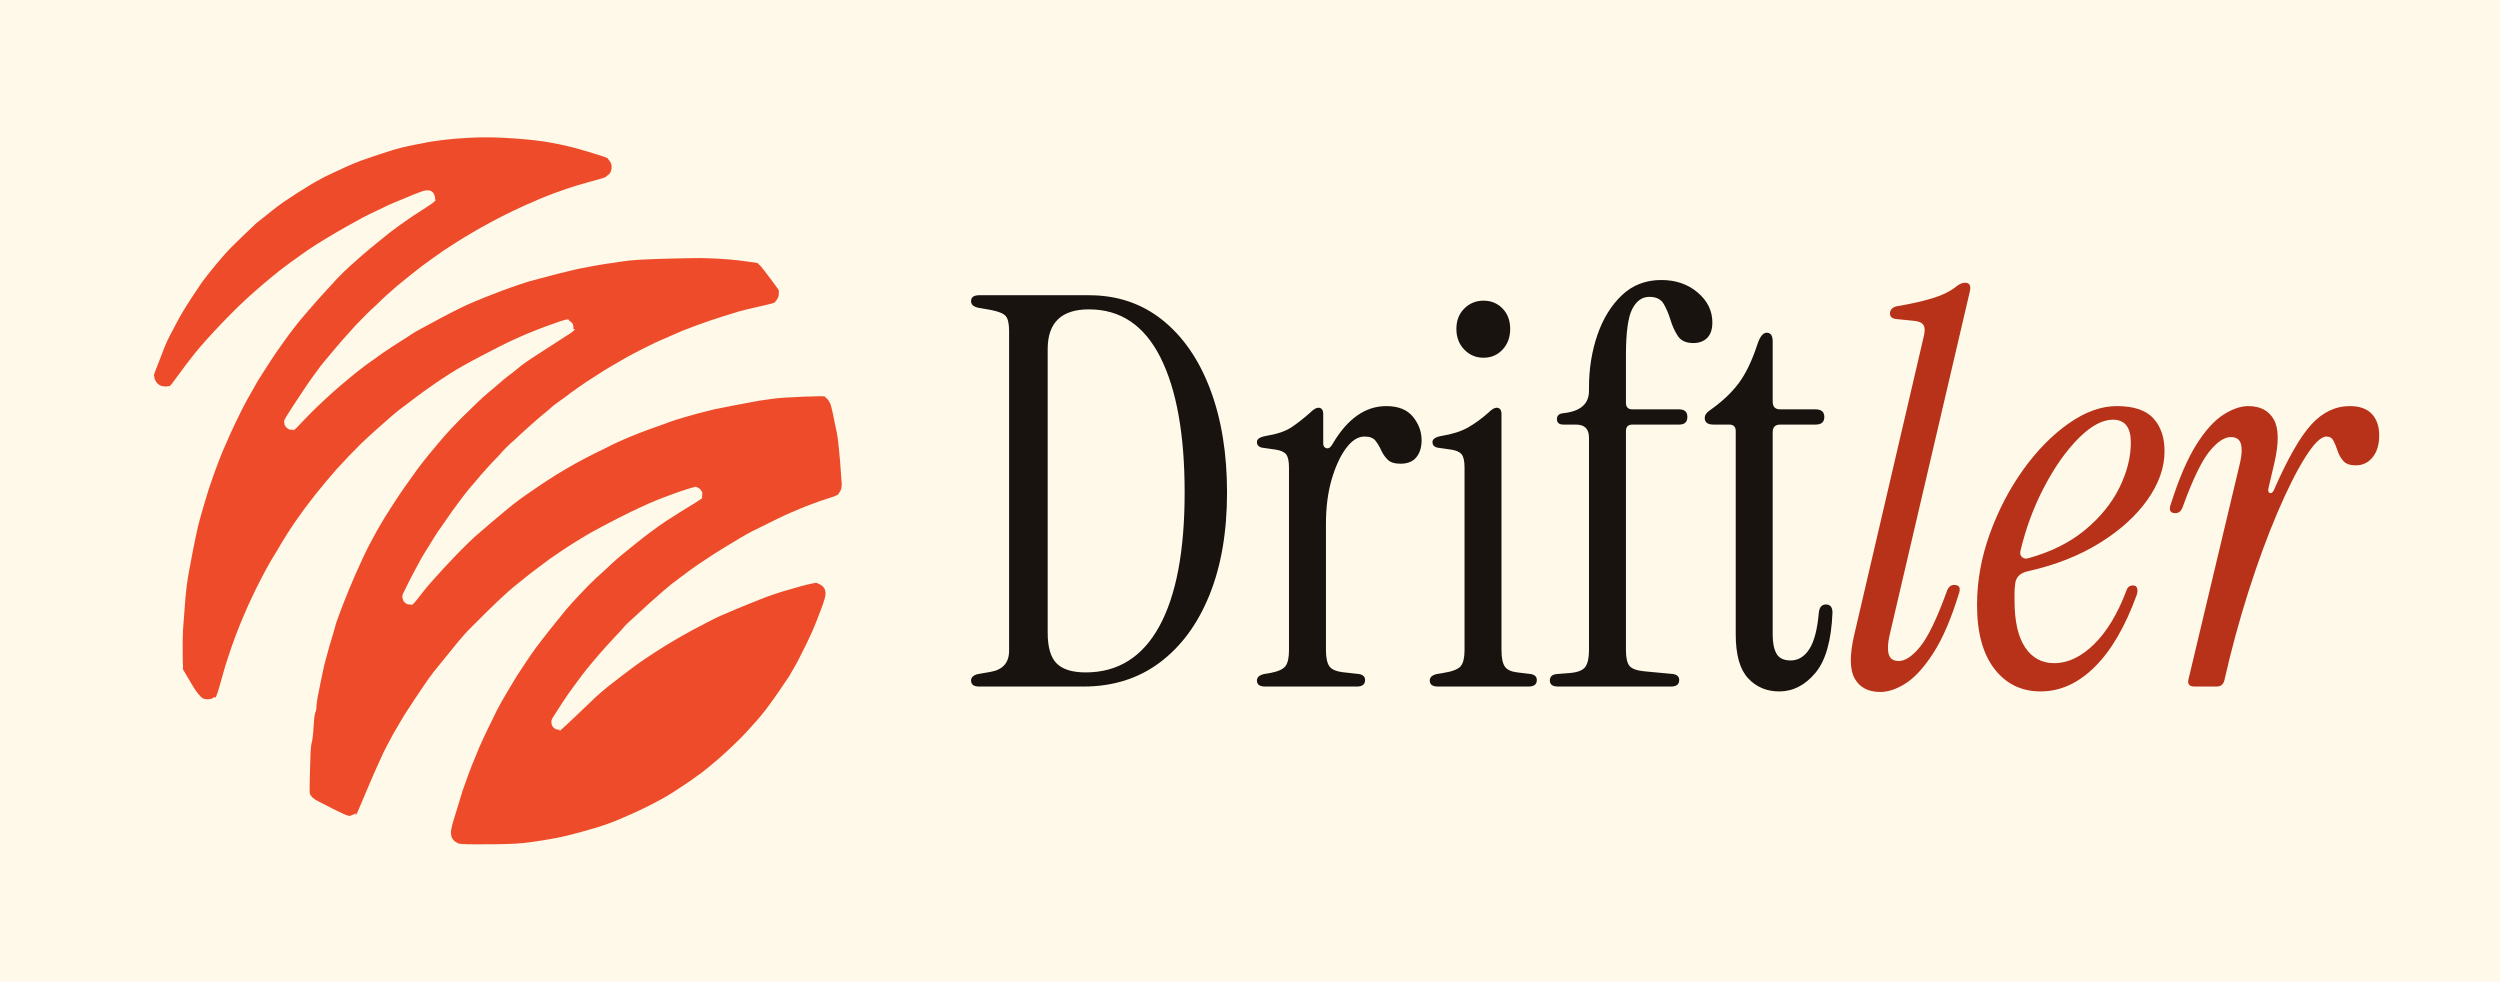
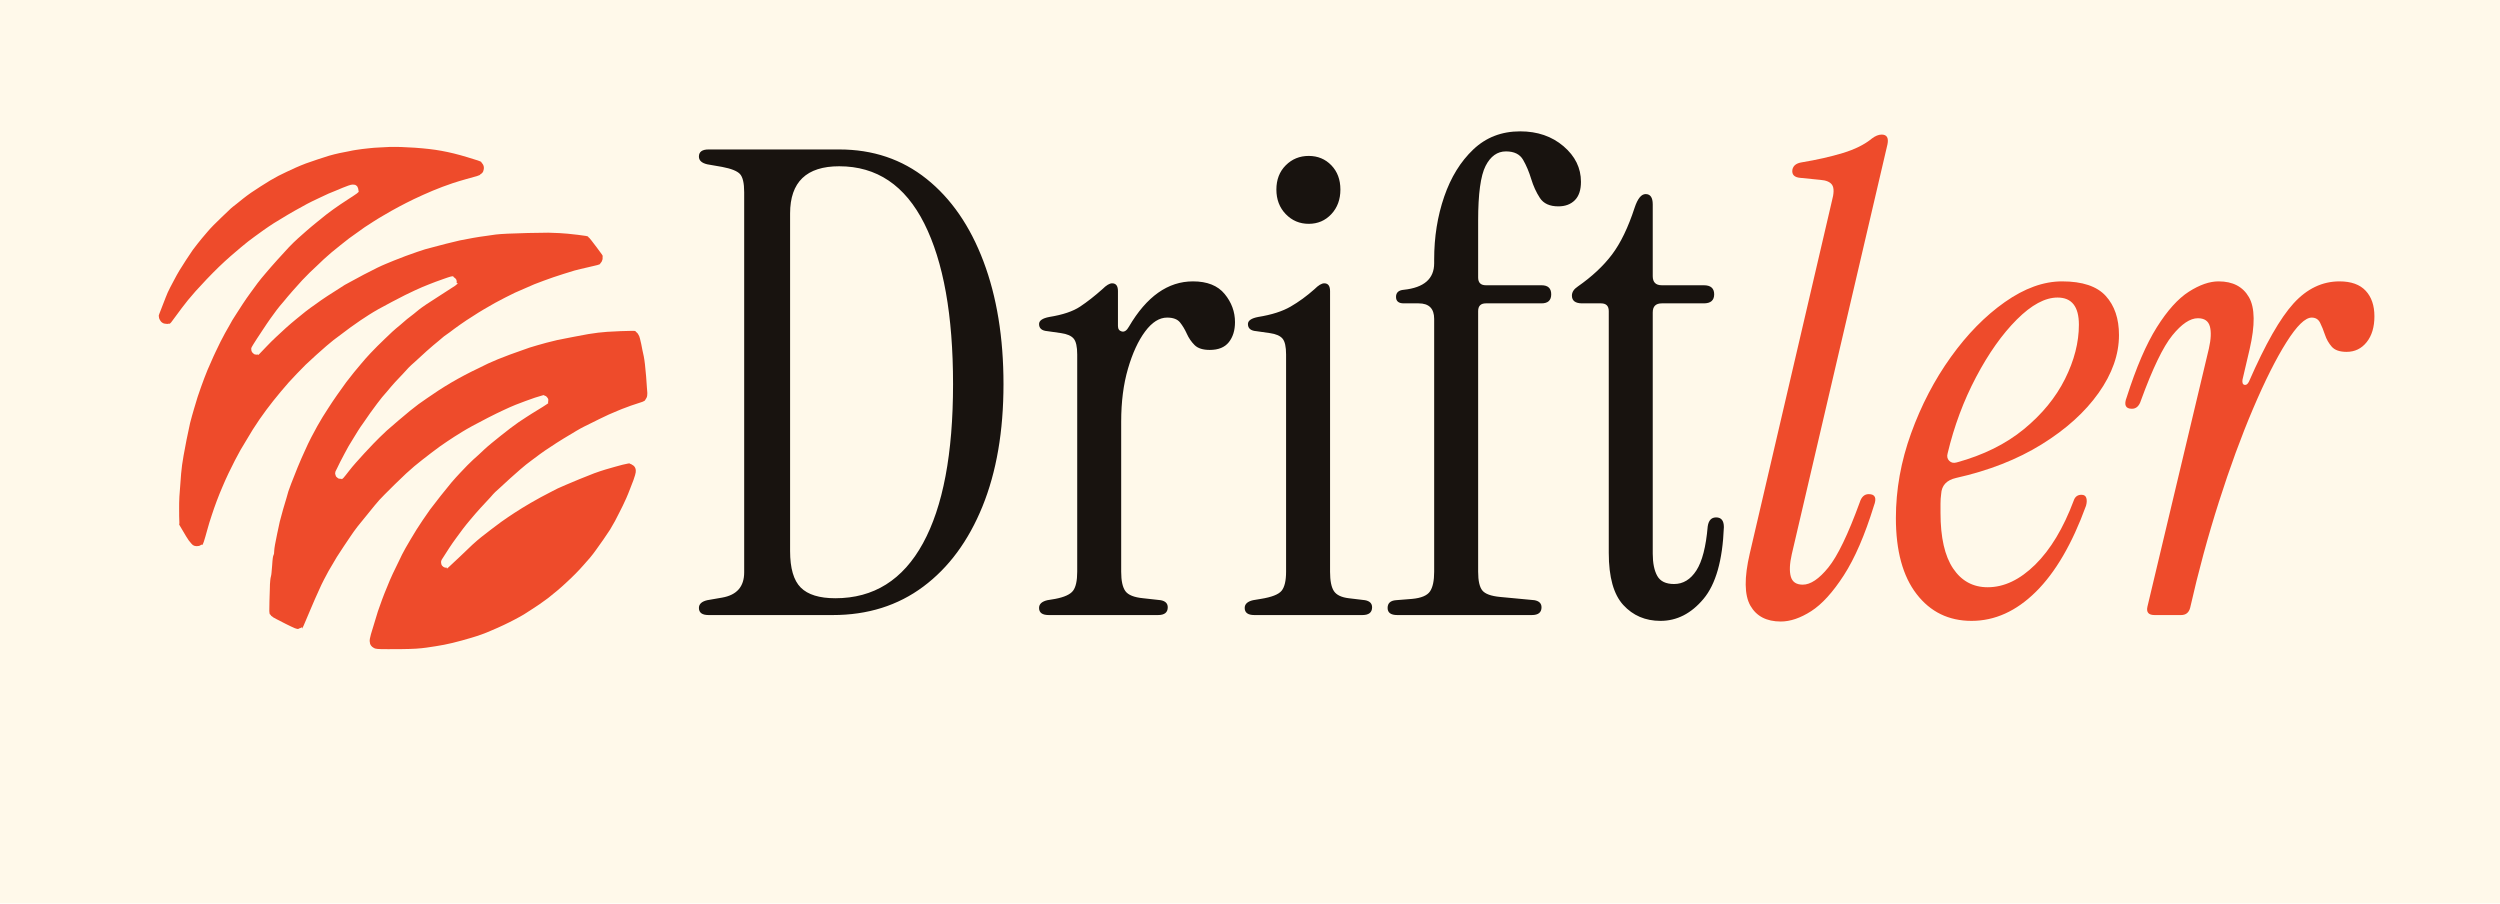
- <svg xmlns="http://www.w3.org/2000/svg" viewBox="0 0 713.0 280.0">
-   <rect width="713.0" height="280.0" fill="#FFF9EA" />
-   <g transform="translate(140.00 140.00) scale(1.000)">
+ <svg xmlns="http://www.w3.org/2000/svg" viewBox="0 0 386.6 139.7">
+   <rect width="386.6" height="139.7" fill="#FFF9EA" />
+   <g transform="translate(61.56 61.56) scale(0.3852)">
    <path fill="#EE4B2B" d="M-95.9 -33.7C-96.3 -32.4 -96 -33 -96 -32.7C-96 -32.4 -96 -32.1 -95.8 -31.7C-95.6 -31.3 -95.2 -30.6 -94.7 -30.3C-94.2 -29.9 -93.4 -29.8 -93 -29.8C-92.5 -29.7 -92.3 -29.8 -92 -29.9C-91.7 -30 -92 -29.4 -91.1 -30.4C-90.3 -31.4 -88.4 -34.1 -86.8 -36.2C-85.2 -38.3 -83.8 -40.1 -81.3 -42.9C-78.9 -45.6 -74.9 -49.8 -71.9 -52.7C-68.8 -55.7 -65.4 -58.6 -63 -60.6C-60.6 -62.6 -59.7 -63.3 -57.5 -64.9C-55.3 -66.5 -53 -68.2 -49.9 -70.2C-46.7 -72.2 -42 -75 -38.8 -76.7C-35.7 -78.5 -33.2 -79.6 -30.9 -80.7C-28.7 -81.8 -27 -82.5 -25.2 -83.2C-23.4 -84 -21.1 -84.9 -20 -85.3C-18.9 -85.7 -18.9 -85.6 -18.4 -85.7C-18 -85.7 -17.6 -85.7 -17.2 -85.6C-16.9 -85.4 -16.5 -85.2 -16.3 -84.8C-16.1 -84.4 -15.9 -83.8 -15.9 -83.4C-16 -82.9 -15.3 -83.1 -16.6 -82.1C-17.8 -81.2 -21.4 -79 -23.4 -77.6C-25.4 -76.2 -26.6 -75.4 -28.8 -73.7C-31 -71.9 -34.2 -69.4 -36.7 -67.2C-39.2 -65 -41.1 -63.4 -43.8 -60.6C-46.5 -57.7 -50.5 -53.3 -53.1 -50.2C-55.7 -47.2 -57.3 -45 -59.3 -42.2C-61.3 -39.5 -63.6 -35.9 -65 -33.7C-66.4 -31.6 -66.7 -31 -67.7 -29.2C-68.8 -27.3 -70.1 -25 -71.3 -22.6C-72.5 -20.1 -74 -17.1 -75 -14.7C-76.1 -12.3 -76.9 -10.4 -77.8 -8C-78.7 -5.6 -79.5 -3.4 -80.5 -0.4C-81.4 2.6 -82.5 6.1 -83.5 10C-84.4 13.9 -85.5 19.6 -86.1 23C-86.7 26.3 -86.8 27.5 -87.1 30.3C-87.3 33 -87.6 37.3 -87.8 39.6C-87.9 41.9 -87.9 42.4 -87.9 44.2C-87.9 46 -87.9 49 -87.8 50.1C-87.8 51.3 -88.1 50.3 -87.7 51.1C-87.2 52 -85.9 54.2 -85.1 55.5C-84.4 56.7 -83.6 57.8 -83 58.4C-82.5 59 -82.3 59.1 -81.8 59.3C-81.4 59.4 -80.9 59.5 -80.4 59.4C-79.9 59.4 -79.4 59.2 -79 58.9C-78.6 58.6 -78.7 59.7 -78 57.7C-77.3 55.7 -76.1 50.7 -74.8 47C-73.6 43.3 -72.1 39.3 -70.5 35.6C-69 32 -67.1 28.1 -65.5 25C-63.9 21.9 -62.6 19.6 -60.9 16.9C-59.3 14.1 -57.4 11.1 -55.6 8.5C-53.8 5.9 -52 3.5 -50.1 1.1C-48.1 -1.4 -46.1 -3.8 -43.9 -6.3C-41.7 -8.7 -39.6 -10.9 -37.1 -13.4C-34.6 -15.8 -31.1 -18.9 -28.8 -20.9C-26.5 -22.9 -25.4 -23.7 -23.1 -25.4C-20.8 -27.2 -17.6 -29.5 -15.1 -31.2C-12.5 -32.9 -10.9 -34 -7.9 -35.7C-4.9 -37.4 -0 -39.9 2.9 -41.4C5.9 -42.9 7.8 -43.7 9.8 -44.6C11.8 -45.4 13.2 -46 15.1 -46.7C17.1 -47.4 20 -48.5 21.2 -48.8C22.5 -49.1 22.1 -48.7 22.4 -48.5C22.8 -48.3 23.2 -47.9 23.4 -47.5C23.5 -47.2 23.6 -46.7 23.5 -46.3C23.4 -45.9 24.9 -46.6 22.9 -45.1C20.8 -43.7 14 -39.4 11.3 -37.6C8.5 -35.7 8 -35.2 6.3 -33.8C4.5 -32.5 2.7 -31 0.8 -29.3C-1.2 -27.7 -3.4 -25.7 -5.3 -23.8C-7.3 -21.9 -9.4 -19.8 -11 -18.1C-12.6 -16.4 -13.3 -15.6 -14.9 -13.7C-16.6 -11.7 -18.6 -9.3 -20.8 -6.4C-23 -3.4 -26.1 1 -28 4C-29.9 6.9 -30.8 8.4 -32.4 11.2C-34 14.1 -35.7 17.2 -37.4 21.1C-39.2 24.9 -41.7 31.1 -42.9 34.3C-44.1 37.5 -44.1 37.5 -44.8 40.1C-45.6 42.6 -46.7 46.5 -47.5 49.6C-48.2 52.7 -49 56.7 -49.4 58.8C-49.8 61 -49.7 61.5 -49.8 62.4C-50 63.3 -50.1 62.9 -50.3 64.2C-50.5 65.5 -50.6 68.6 -50.8 70C-50.9 71.5 -51.2 71.8 -51.3 73C-51.4 74.2 -51.5 75 -51.5 77.1C-51.6 79.2 -51.7 83.9 -51.7 85.5C-51.6 87.2 -51.4 86.7 -51.2 87C-51 87.4 -50.9 87.5 -50.5 87.7C-50.1 88 -50.5 87.9 -48.9 88.7C-47.4 89.5 -42.9 91.8 -41.4 92.4C-39.8 93 -40 92.5 -39.5 92.4C-39 92.3 -38.9 92.2 -38.6 92C-38.3 91.8 -39 93.7 -37.9 91.3C-36.8 88.8 -33.6 81 -31.9 77.4C-30.3 73.7 -29.1 71.7 -27.9 69.4C-26.6 67.2 -26 66.1 -24.6 63.8C-23.1 61.5 -20.5 57.5 -19.1 55.5C-17.7 53.5 -17.9 53.7 -16.3 51.6C-14.7 49.6 -11.2 45.3 -9.4 43.1C-7.6 41 -7.5 40.8 -5.4 38.7C-3.3 36.6 0.7 32.6 3.2 30.3C5.7 28 7.4 26.6 9.7 24.8C11.9 23 14.7 21 16.8 19.4C19 17.9 20.4 16.9 22.6 15.5C24.7 14.2 26.5 13 29.8 11.2C33.1 9.4 38.9 6.4 42.4 4.8C46 3.1 48.6 2.1 51.1 1.2C53.7 0.2 56.5 -0.7 57.7 -1C59 -1.4 58.3 -1.1 58.6 -1.1C58.8 -1 59.1 -0.9 59.3 -0.8C59.6 -0.6 59.8 -0.4 59.9 -0.2C60.1 0 60.2 0.2 60.3 0.5C60.3 0.9 60.3 1.4 60.2 1.8C60.1 2.1 60.9 1.7 59.5 2.6C58.1 3.6 54.1 5.9 51.7 7.5C49.3 9 47.6 10.2 45.2 12C42.8 13.8 39.5 16.5 37.4 18.2C35.2 20 34 21.2 32.4 22.7C30.8 24.1 29.6 25.2 27.8 27C26 28.9 24 30.9 21.5 33.8C19 36.8 15.2 41.6 12.8 44.8C10.5 48 9.1 50.2 7.4 52.8C5.8 55.4 4.2 58.1 3 60.2C1.8 62.4 1.4 63.1 0.2 65.7C-1.1 68.3 -3.1 72.4 -4.4 75.8C-5.8 79.1 -7 82.4 -8.1 85.6C-9.1 88.8 -10.3 92.9 -10.9 94.8C-11.4 96.7 -11.3 96.6 -11.4 97.2C-11.4 97.7 -11.4 97.8 -11.3 98.2C-11.3 98.6 -11.1 99 -10.9 99.3C-10.6 99.7 -10.3 100 -9.9 100.2C-9.4 100.5 -9.3 100.6 -8.3 100.7C-7.3 100.8 -6.4 100.8 -3.8 100.8C-1.2 100.8 4 100.8 7.2 100.6C10.3 100.4 12.7 100 15.2 99.6C17.6 99.2 19.4 98.9 21.8 98.3C24.2 97.7 26.9 97 29.5 96.2C32.2 95.4 34.8 94.5 37.7 93.2C40.6 92 44.4 90.2 47 88.8C49.7 87.4 51.5 86.3 53.7 84.8C55.9 83.4 57.8 82.1 60.2 80.3C62.5 78.5 65.4 76.1 67.7 73.9C70.1 71.7 72.5 69.3 74.4 67.1C76.4 64.9 77.8 63.3 79.5 60.9C81.3 58.5 83.5 55.2 85.1 52.8C86.6 50.3 87.7 48.3 88.7 46.2C89.8 44.1 90.6 42.4 91.6 40.2C92.6 38 93.8 34.6 94.5 32.9C95.1 31.1 95.3 30.5 95.4 29.8C95.5 29 95.4 28.7 95.3 28.3C95.2 27.9 95 27.7 94.8 27.4C94.6 27.2 94.3 26.9 94 26.8C93.8 26.6 93.5 26.5 93.2 26.4C92.9 26.3 93.2 26.1 92.2 26.3C91.2 26.5 89.3 26.9 87 27.6C84.8 28.2 82 29 78.7 30.2C75.4 31.5 70.1 33.6 67.2 34.9C64.3 36.1 63.6 36.5 61.3 37.7C58.9 38.9 55.6 40.7 53.2 42.1C50.8 43.5 48.7 44.8 46.7 46.1C44.8 47.4 43.6 48.1 41.4 49.7C39.2 51.3 35.3 54.3 33.4 55.8C31.5 57.4 32 56.9 29.8 58.9C27.7 60.9 22.2 66.2 20.5 67.7C18.8 69.3 19.9 68 19.6 68.1C19.3 68.1 18.9 68.1 18.7 68C18.4 67.9 18.2 67.8 18 67.6C17.7 67.4 17.5 67.1 17.4 66.8C17.3 66.4 17.2 66 17.3 65.4C17.5 64.9 17.4 65 18.4 63.5C19.4 61.9 21.5 58.6 23.3 56.2C25.1 53.7 26.8 51.4 29.1 48.7C31.4 45.9 35 42 37 39.9C38.9 37.7 39 37.7 41 35.9C43 34 47 30.4 49.1 28.6C51.2 26.8 51.6 26.5 53.6 25C55.6 23.5 58.2 21.5 61.2 19.6C64.1 17.6 68.8 14.8 71.5 13.2C74.2 11.6 75.2 11.2 77.4 10.1C79.6 9 82.2 7.7 84.6 6.6C87 5.6 89.4 4.5 91.7 3.7C93.9 2.8 96.8 2 98.1 1.5C99.4 0.9 99 1 99.3 0.6C99.6 0.1 99.9 -0.2 100 -1C100.1 -1.7 100.1 -2 99.9 -4.1C99.8 -6.2 99.4 -11.1 99.1 -13.6C98.8 -16.2 98.5 -17.5 98.1 -19.2C97.8 -20.9 97.4 -22.8 97.1 -23.9C96.8 -24.9 96.8 -25 96.5 -25.4C96.3 -25.9 95.9 -26.3 95.5 -26.6C95.1 -26.8 95.9 -27 94 -27C92.1 -27 86.8 -26.8 83.9 -26.6C81 -26.4 79.8 -26.2 76.4 -25.7C73.1 -25.1 67.3 -24 63.9 -23.3C60.5 -22.5 58.3 -21.9 55.9 -21.2C53.5 -20.5 52.1 -20.1 49.5 -19.1C46.9 -18.2 43 -16.8 40.1 -15.6C37.2 -14.4 35.2 -13.5 32.1 -11.9C28.9 -10.4 24.7 -8.2 21.3 -6.2C17.9 -4.2 14.4 -1.9 11.7 0C8.9 1.9 7.5 2.9 4.8 5.1C2.1 7.3 -2.1 10.9 -4.6 13.1C-7 15.3 -7.9 16.3 -10 18.4C-12.1 20.6 -15 23.7 -17 26C-19 28.2 -20.9 30.9 -21.9 32C-22.9 33 -22.6 32.3 -22.9 32.4C-23.2 32.4 -23.5 32.4 -23.9 32.3C-24.2 32.1 -24.5 31.9 -24.8 31.6C-25 31.4 -25.1 30.9 -25.2 30.6C-25.3 30.3 -25.3 30.2 -25.2 29.8C-25.1 29.4 -25.3 29.7 -24.6 28.4C-24 27.1 -22.6 24.3 -21.5 22.3C-20.4 20.2 -19.4 18.4 -18.1 16.4C-16.8 14.3 -15.6 12.2 -13.9 9.9C-12.3 7.5 -10 4.3 -8.4 2.2C-6.8 0.1 -6.1 -0.8 -4.3 -2.8C-2.6 -4.9 0.2 -8 2.1 -9.9C3.9 -11.9 4.4 -12.5 6.8 -14.6C9.1 -16.8 13.8 -21 16.2 -22.9C18.5 -24.9 18.4 -24.8 20.7 -26.4C22.9 -28.1 26.8 -30.9 29.9 -32.8C32.9 -34.8 36.1 -36.6 38.9 -38.2C41.8 -39.8 44.3 -41 46.9 -42.3C49.6 -43.5 52.2 -44.6 54.7 -45.7C57.3 -46.7 59.7 -47.6 62.3 -48.5C65 -49.4 67.8 -50.3 70.8 -51.2C73.7 -52 78.2 -52.9 80 -53.4C81.7 -53.9 80.9 -53.9 81.2 -54.1C81.5 -54.4 81.6 -54.6 81.8 -54.9C81.9 -55.2 82 -55.5 82.1 -55.8C82.1 -56.1 82.1 -56.4 82.1 -56.8C82 -57.1 82.5 -56.6 81.8 -57.7C81 -58.8 78.5 -62.2 77.6 -63.3C76.7 -64.4 76.8 -64.3 76.4 -64.6C76.1 -64.8 76.8 -64.8 75.4 -65.1C74 -65.3 70.5 -65.8 68 -66C65.5 -66.2 64.3 -66.3 60.3 -66.4C56.2 -66.4 48 -66.2 43.9 -66C39.7 -65.8 38.5 -65.6 35.3 -65.1C32.1 -64.7 28.3 -64 24.8 -63.3C21.3 -62.5 17 -61.4 14.1 -60.6C11.3 -59.9 10.3 -59.6 7.7 -58.7C5 -57.8 1 -56.3 -1.7 -55.2C-4.3 -54.1 -5.5 -53.7 -8.4 -52.3C-11.3 -50.9 -16.4 -48.2 -18.9 -46.8C-21.5 -45.4 -21.4 -45.5 -23.8 -43.9C-26.2 -42.4 -30.3 -39.8 -33.1 -37.7C-36 -35.7 -38.3 -33.9 -40.9 -31.7C-43.6 -29.5 -46.6 -26.8 -49 -24.5C-51.5 -22.2 -54.4 -19 -55.6 -17.8C-56.8 -16.7 -56 -17.6 -56.3 -17.5C-56.6 -17.4 -57 -17.4 -57.3 -17.5C-57.6 -17.5 -57.9 -17.7 -58.1 -17.9C-58.4 -18.1 -58.6 -18.4 -58.7 -18.6C-58.9 -18.9 -58.9 -19.1 -58.9 -19.4C-58.9 -19.7 -59.1 -19.6 -58.8 -20.4C-58.4 -21.1 -58 -21.8 -56.7 -23.8C-55.4 -25.7 -53 -29.5 -51.2 -32C-49.4 -34.5 -48.2 -36.2 -46 -38.7C-43.9 -41.3 -40.7 -44.9 -38.5 -47.3C-36.2 -49.7 -34.6 -51.3 -32.6 -53.1C-30.7 -55 -28.8 -56.7 -26.7 -58.5C-24.5 -60.3 -21.9 -62.4 -19.7 -64.1C-17.5 -65.7 -15.7 -67 -13.4 -68.6C-11.1 -70.1 -8.2 -72 -5.9 -73.3C-3.6 -74.7 -1.7 -75.7 0.3 -76.8C2.4 -77.9 4.1 -78.8 6.4 -79.9C8.7 -81 11.4 -82.2 14 -83.3C16.6 -84.4 19.1 -85.3 22 -86.3C25 -87.3 29.8 -88.6 31.6 -89.1C33.4 -89.7 32.6 -89.5 33 -89.8C33.5 -90.1 34 -90.5 34.2 -91.1C34.4 -91.6 34.5 -92.3 34.4 -92.9C34.3 -93.5 34 -94 33.6 -94.4C33.2 -94.9 33.9 -94.7 32 -95.4C30.1 -96 25.7 -97.4 22.4 -98.2C19.1 -99 15.9 -99.6 12.4 -100C8.9 -100.4 4.5 -100.7 1.2 -100.8C-2.2 -100.9 -5.1 -100.8 -7.7 -100.6C-10.3 -100.5 -12.3 -100.2 -14.3 -100C-16.3 -99.7 -17.5 -99.6 -19.7 -99.1C-22 -98.7 -24.9 -98.1 -27.7 -97.3C-30.6 -96.4 -34.2 -95.2 -37 -94.2C-39.9 -93.1 -42.5 -91.9 -44.8 -90.8C-47.2 -89.7 -48.9 -88.8 -51.3 -87.4C-53.6 -86 -56.9 -83.9 -59.1 -82.4C-61.4 -80.8 -63.3 -79.2 -64.8 -78C-66.3 -76.8 -66.6 -76.7 -68.1 -75.2C-69.6 -73.8 -72.3 -71.2 -74.1 -69.4C-75.9 -67.6 -77.3 -65.8 -78.7 -64.2C-80.1 -62.5 -80.8 -61.6 -82.4 -59.5C-83.9 -57.3 -86.3 -53.7 -87.8 -51.2C-89.3 -48.7 -90.5 -46.2 -91.5 -44.4C-92.4 -42.6 -92.6 -42.2 -93.3 -40.4C-94 -38.6 -95.4 -34.9 -95.9 -33.7Z" />
  </g>
-   <path fill="#18130F" d="M279.27 195.8Q276.945 195.8 276.945 194.095Q276.945 192.7 278.96 192.235L282.525 191.615Q287.795 190.685 287.795 185.57V94.43Q287.795 91.175 286.788 90.09Q285.78 89.005 282.525 88.385L278.96 87.765Q276.945 87.3 276.945 85.905Q276.945 84.2 279.27 84.2H310.58Q322.67 84.2 331.505 91.253Q340.34 98.305 345.145 111.015Q349.95 123.725 349.95 140.465Q349.95 157.36 344.913 169.76Q339.875 182.16 330.73 188.98Q321.585 195.8 309.03 195.8ZM309.65 191.77Q323.445 191.77 330.653 178.595Q337.86 165.42 337.86 140.465Q337.86 115.665 330.962 101.948Q324.065 88.23 310.58 88.23Q298.8 88.23 298.8 99.545V180.455Q298.8 186.655 301.358 189.213Q303.915 191.77 309.65 191.77Z M380.02 126.67Q386.375 115.82 395.365 115.82Q400.48 115.82 402.96 118.843Q405.44 121.865 405.44 125.585Q405.44 128.53 403.967 130.39Q402.495 132.25 399.395 132.25Q396.915 132.25 395.752 131.088Q394.59 129.925 393.892 128.375Q393.195 126.825 392.265 125.663Q391.335 124.5 389.165 124.5Q386.375 124.5 383.895 127.833Q381.415 131.165 379.787 136.745Q378.16 142.325 378.16 149.455V185.415Q378.16 188.67 379.167 190.065Q380.175 191.46 383.43 191.77L387.615 192.235Q389.32 192.545 389.32 193.94Q389.32 195.8 386.995 195.8H360.8Q358.475 195.8 358.475 194.095Q358.475 192.7 360.49 192.235L362.35 191.925Q365.605 191.305 366.612 189.988Q367.62 188.67 367.62 185.415V133.335Q367.62 130.545 366.767 129.538Q365.915 128.53 363.745 128.22L360.49 127.755Q358.475 127.6 358.475 126.05Q358.475 124.81 360.955 124.345Q365.76 123.57 368.317 121.865Q370.875 120.16 373.665 117.68Q375.06 116.285 375.99 116.285Q377.385 116.285 377.385 118.145V126.515Q377.385 127.6 378.315 127.833Q379.245 128.065 380.02 126.67Z M423.11 102.025Q419.855 102.025 417.608 99.7Q415.36 97.375 415.36 93.81Q415.36 90.245 417.608 87.998Q419.855 85.75 423.11 85.75Q426.365 85.75 428.535 87.998Q430.705 90.245 430.705 93.81Q430.705 97.375 428.535 99.7Q426.365 102.025 423.11 102.025ZM410.09 195.8Q407.765 195.8 407.765 194.095Q407.765 192.7 409.78 192.235L411.64 191.925Q415.515 191.305 416.6 189.988Q417.685 188.67 417.685 185.415V133.335Q417.685 130.545 416.832 129.538Q415.98 128.53 413.81 128.22L410.555 127.755Q408.54 127.6 408.54 126.05Q408.54 124.81 411.02 124.345Q415.825 123.57 418.77 121.865Q421.715 120.16 424.505 117.68Q425.9 116.285 426.83 116.285Q428.225 116.285 428.225 118.145V185.415Q428.225 188.67 429.155 190.065Q430.085 191.46 432.72 191.77L436.595 192.235Q438.3 192.545 438.3 193.94Q438.3 195.8 435.975 195.8Z M453.18 185.415V124.81Q453.18 121.09 449.46 121.09H445.895Q444.035 121.09 444.035 119.54Q444.035 117.99 445.895 117.835Q453.18 117.06 453.18 111.48V110.55Q453.18 102.49 455.582 95.515Q457.985 88.54 462.558 84.2Q467.13 79.86 473.795 79.86Q479.995 79.86 484.18 83.425Q488.365 86.99 488.365 91.95Q488.365 94.895 486.893 96.368Q485.42 97.84 482.94 97.84Q479.84 97.84 478.522 95.825Q477.205 93.81 476.43 91.253Q475.655 88.695 474.492 86.68Q473.33 84.665 470.385 84.665Q467.285 84.665 465.502 88.153Q463.72 91.64 463.72 101.25V114.89Q463.72 116.75 465.58 116.75H478.91Q481.235 116.75 481.235 118.92Q481.235 121.09 478.91 121.09H465.58Q463.72 121.09 463.72 122.95V185.415Q463.72 188.67 464.727 189.91Q465.735 191.15 468.99 191.46L477.205 192.235Q478.91 192.545 478.91 193.94Q478.91 195.8 476.585 195.8H444.345Q442.02 195.8 442.02 194.095Q442.02 192.39 444.035 192.235L447.91 191.925Q451.165 191.615 452.173 190.143Q453.18 188.67 453.18 185.415Z M507.43 197.195Q502.005 197.195 498.517 193.398Q495.03 189.6 495.03 180.92V122.95Q495.03 121.09 493.17 121.09H488.675Q486.195 121.09 486.195 119.23Q486.195 117.99 487.59 117.06Q492.705 113.495 495.805 109.388Q498.905 105.28 501.23 98.15Q502.315 94.895 503.865 94.895Q505.57 94.895 505.57 97.375V114.58Q505.57 116.75 507.74 116.75H517.815Q520.295 116.75 520.295 118.92Q520.295 121.09 517.815 121.09H507.74Q505.57 121.09 505.57 123.26V181.075Q505.57 184.485 506.655 186.423Q507.74 188.36 510.685 188.36Q513.94 188.36 516.033 185.105Q518.125 181.85 518.745 174.565Q519.055 172.395 520.76 172.395Q522.62 172.395 522.62 174.72Q522.155 186.655 517.737 191.925Q513.32 197.195 507.43 197.195Z" />
-   <path fill="#B8321A" d="M536.26 197.35Q531.145 197.35 528.975 193.553Q526.805 189.755 528.82 181.075L548.505 96.6Q549.28 93.81 548.582 92.725Q547.885 91.64 545.715 91.485L541.065 91.02Q538.74 90.865 539.05 89.005Q539.36 87.61 541.22 87.3Q546.8 86.37 551.14 85.053Q555.48 83.735 558.115 81.565Q559.355 80.635 560.44 80.635Q562.3 80.635 561.835 82.96L538.895 181.23Q538.12 184.64 538.662 186.578Q539.205 188.515 541.53 188.515Q544.32 188.515 547.652 184.408Q550.985 180.3 555.17 168.83Q555.79 166.815 557.34 166.815Q559.665 166.815 558.58 169.605Q555.325 180.145 551.372 186.268Q547.42 192.39 543.545 194.87Q539.67 197.35 536.26 197.35Z M581.985 197.195Q573.77 197.195 568.81 190.763Q563.85 184.33 563.85 172.55Q563.85 162.32 567.493 152.245Q571.135 142.17 577.025 133.955Q582.915 125.74 589.967 120.78Q597.02 115.82 603.685 115.82Q610.97 115.82 614.148 119.308Q617.325 122.795 617.325 128.685Q617.325 135.66 612.443 142.558Q607.56 149.455 598.803 154.88Q590.045 160.305 578.265 162.94Q574.855 163.715 574.7 166.815Q574.545 167.9 574.545 169.062Q574.545 170.225 574.545 171.31Q574.545 180.145 577.567 184.64Q580.59 189.135 585.86 189.135Q591.75 189.135 597.253 183.71Q602.755 178.285 606.475 168.365Q606.94 166.97 608.335 166.97Q609.265 166.97 609.497 167.745Q609.73 168.52 609.42 169.605Q604.46 183.245 597.408 190.22Q590.355 197.195 581.985 197.195ZM576.25 157.05Q575.94 158.135 576.638 158.833Q577.335 159.53 578.42 159.22Q588.03 156.585 594.54 151.238Q601.05 145.89 604.382 139.225Q607.715 132.56 607.715 126.205Q607.715 119.695 602.6 119.695Q598.105 119.695 592.835 124.965Q587.565 130.235 583.07 138.76Q578.575 147.285 576.25 157.05Z M625.85 195.8Q623.68 195.8 624.145 193.785L638.87 131.94Q639.645 128.53 639.103 126.593Q638.56 124.655 636.235 124.655Q633.445 124.655 630.113 128.763Q626.78 132.87 622.595 144.34Q621.975 146.355 620.425 146.355Q618.1 146.355 619.185 143.565Q622.595 132.87 626.393 126.825Q630.19 120.78 634.065 118.3Q637.94 115.82 641.195 115.82Q646.31 115.82 648.48 119.618Q650.65 123.415 648.635 132.095L646.93 139.38Q646.775 140.465 647.395 140.62Q648.015 140.775 648.48 139.845Q654.37 126.36 659.175 121.09Q663.98 115.82 670.18 115.82Q674.365 115.82 676.457 118.068Q678.55 120.315 678.55 124.19Q678.55 128.065 676.69 130.39Q674.83 132.715 671.885 132.715Q669.405 132.715 668.32 131.475Q667.235 130.235 666.693 128.608Q666.15 126.98 665.53 125.74Q664.91 124.5 663.515 124.5Q661.19 124.5 657.47 130.39Q653.75 136.28 649.488 146.278Q645.225 156.275 641.273 168.675Q637.32 181.075 634.375 194.095Q633.91 195.8 632.205 195.8Z" />
+   <path fill="#18130F" d="M109.58 95.112Q108.08 95.112 108.08 94.012Q108.08 93.112 109.38 92.812L111.68 92.412Q115.08 91.812 115.08 88.512V29.712Q115.08 27.612 114.43 26.912Q113.78 26.212 111.68 25.812L109.38 25.412Q108.08 25.112 108.08 24.212Q108.08 23.112 109.58 23.112H129.78Q137.58 23.112 143.28 27.662Q148.98 32.212 152.08 40.412Q155.18 48.612 155.18 59.412Q155.18 70.312 151.93 78.312Q148.68 86.312 142.78 90.712Q136.88 95.112 128.78 95.112ZM129.18 92.512Q138.08 92.512 142.73 84.012Q147.38 75.512 147.38 59.412Q147.38 43.412 142.93 34.562Q138.48 25.712 129.78 25.712Q122.18 25.712 122.18 33.012V85.212Q122.18 89.212 123.83 90.862Q125.48 92.512 129.18 92.512Z M174.58 50.512Q178.68 43.512 184.48 43.512Q187.78 43.512 189.38 45.462Q190.98 47.412 190.98 49.812Q190.98 51.712 190.03 52.912Q189.08 54.112 187.08 54.112Q185.48 54.112 184.73 53.362Q183.98 52.612 183.53 51.612Q183.08 50.612 182.48 49.862Q181.88 49.112 180.48 49.112Q178.68 49.112 177.08 51.262Q175.48 53.412 174.43 57.012Q173.38 60.612 173.38 65.212V88.412Q173.38 90.512 174.03 91.412Q174.68 92.312 176.78 92.512L179.48 92.812Q180.58 93.012 180.58 93.912Q180.58 95.112 179.08 95.112H162.18Q160.68 95.112 160.68 94.012Q160.68 93.112 161.98 92.812L163.18 92.612Q165.28 92.212 165.93 91.362Q166.58 90.512 166.58 88.412V54.812Q166.58 53.012 166.03 52.362Q165.48 51.712 164.08 51.512L161.98 51.212Q160.68 51.112 160.68 50.112Q160.68 49.312 162.28 49.012Q165.38 48.512 167.03 47.412Q168.68 46.312 170.48 44.712Q171.38 43.812 171.98 43.812Q172.88 43.812 172.88 45.012V50.412Q172.88 51.112 173.48 51.262Q174.08 51.412 174.58 50.512Z M202.38 34.612Q200.28 34.612 198.83 33.112Q197.38 31.612 197.38 29.312Q197.38 27.012 198.83 25.562Q200.28 24.112 202.38 24.112Q204.48 24.112 205.88 25.562Q207.28 27.012 207.28 29.312Q207.28 31.612 205.88 33.112Q204.48 34.612 202.38 34.612ZM193.98 95.112Q192.48 95.112 192.48 94.012Q192.48 93.112 193.78 92.812L194.98 92.612Q197.48 92.212 198.18 91.362Q198.88 90.512 198.88 88.412V54.812Q198.88 53.012 198.33 52.362Q197.78 51.712 196.38 51.512L194.28 51.212Q192.98 51.112 192.98 50.112Q192.98 49.312 194.58 49.012Q197.68 48.512 199.58 47.412Q201.48 46.312 203.28 44.712Q204.18 43.812 204.78 43.812Q205.68 43.812 205.68 45.012V88.412Q205.68 90.512 206.28 91.412Q206.88 92.312 208.58 92.512L211.08 92.812Q212.18 93.012 212.18 93.912Q212.18 95.112 210.68 95.112Z M221.78 88.412V49.312Q221.78 46.912 219.38 46.912H217.08Q215.88 46.912 215.88 45.912Q215.88 44.912 217.08 44.812Q221.78 44.312 221.78 40.712V40.112Q221.78 34.912 223.33 30.412Q224.88 25.912 227.83 23.112Q230.78 20.312 235.08 20.312Q239.08 20.312 241.78 22.612Q244.48 24.912 244.48 28.112Q244.48 30.012 243.53 30.962Q242.58 31.912 240.98 31.912Q238.98 31.912 238.13 30.612Q237.28 29.312 236.78 27.662Q236.28 26.012 235.53 24.712Q234.78 23.412 232.88 23.412Q230.88 23.412 229.73 25.662Q228.58 27.912 228.58 34.112V42.912Q228.58 44.112 229.78 44.112H238.38Q239.88 44.112 239.88 45.512Q239.88 46.912 238.38 46.912H229.78Q228.58 46.912 228.58 48.112V88.412Q228.58 90.512 229.23 91.312Q229.88 92.112 231.98 92.312L237.28 92.812Q238.38 93.012 238.38 93.912Q238.38 95.112 236.88 95.112H216.08Q214.58 95.112 214.58 94.012Q214.58 92.912 215.88 92.812L218.38 92.612Q220.48 92.412 221.13 91.462Q221.78 90.512 221.78 88.412Z M256.78 96.012Q253.28 96.012 251.03 93.562Q248.78 91.112 248.78 85.512V48.112Q248.78 46.912 247.58 46.912H244.68Q243.08 46.912 243.08 45.712Q243.08 44.912 243.98 44.312Q247.28 42.012 249.28 39.362Q251.28 36.712 252.78 32.112Q253.48 30.012 254.48 30.012Q255.58 30.012 255.58 31.612V42.712Q255.58 44.112 256.98 44.112H263.48Q265.08 44.112 265.08 45.512Q265.08 46.912 263.48 46.912H256.98Q255.58 46.912 255.58 48.312V85.612Q255.58 87.812 256.28 89.062Q256.98 90.312 258.88 90.312Q260.98 90.312 262.33 88.212Q263.68 86.112 264.08 81.412Q264.28 80.012 265.38 80.012Q266.58 80.012 266.58 81.512Q266.28 89.212 263.43 92.612Q260.58 96.012 256.78 96.012Z" />
+   <path fill="#EE4B2B" d="M275.38 96.112Q272.08 96.112 270.68 93.662Q269.28 91.212 270.58 85.612L283.28 31.112Q283.78 29.312 283.33 28.612Q282.88 27.912 281.48 27.812L278.48 27.512Q276.98 27.412 277.18 26.212Q277.38 25.312 278.58 25.112Q282.18 24.512 284.98 23.662Q287.78 22.812 289.48 21.412Q290.28 20.812 290.98 20.812Q292.18 20.812 291.88 22.312L277.08 85.712Q276.58 87.912 276.93 89.162Q277.28 90.412 278.78 90.412Q280.58 90.412 282.73 87.762Q284.88 85.112 287.58 77.712Q287.98 76.412 288.98 76.412Q290.48 76.412 289.78 78.212Q287.68 85.012 285.13 88.962Q282.58 92.912 280.08 94.512Q277.58 96.112 275.38 96.112Z M304.88 96.012Q299.58 96.012 296.38 91.862Q293.18 87.712 293.18 80.112Q293.18 73.512 295.53 67.012Q297.88 60.512 301.68 55.212Q305.48 49.912 310.03 46.712Q314.58 43.512 318.88 43.512Q323.58 43.512 325.63 45.762Q327.68 48.012 327.68 51.812Q327.68 56.312 324.53 60.762Q321.38 65.212 315.73 68.712Q310.08 72.212 302.48 73.912Q300.28 74.412 300.18 76.412Q300.08 77.112 300.08 77.862Q300.08 78.612 300.08 79.312Q300.08 85.012 302.03 87.912Q303.98 90.812 307.38 90.812Q311.18 90.812 314.73 87.312Q318.28 83.812 320.68 77.412Q320.98 76.512 321.88 76.512Q322.48 76.512 322.63 77.012Q322.78 77.512 322.58 78.212Q319.38 87.012 314.83 91.512Q310.28 96.012 304.88 96.012ZM301.18 70.112Q300.98 70.812 301.43 71.262Q301.88 71.712 302.58 71.512Q308.78 69.812 312.98 66.362Q317.18 62.912 319.33 58.612Q321.48 54.312 321.48 50.212Q321.48 46.012 318.18 46.012Q315.28 46.012 311.88 49.412Q308.48 52.812 305.58 58.312Q302.68 63.812 301.18 70.112Z M333.18 95.112Q331.78 95.112 332.08 93.812L341.58 53.912Q342.08 51.712 341.73 50.462Q341.38 49.212 339.88 49.212Q338.08 49.212 335.93 51.862Q333.78 54.512 331.08 61.912Q330.68 63.212 329.68 63.212Q328.18 63.212 328.88 61.412Q331.08 54.512 333.53 50.612Q335.98 46.712 338.48 45.112Q340.98 43.512 343.08 43.512Q346.38 43.512 347.78 45.962Q349.18 48.412 347.88 54.012L346.78 58.712Q346.68 59.412 347.08 59.512Q347.48 59.612 347.78 59.012Q351.58 50.312 354.68 46.912Q357.78 43.512 361.78 43.512Q364.48 43.512 365.83 44.962Q367.18 46.412 367.18 48.912Q367.18 51.412 365.98 52.912Q364.78 54.412 362.88 54.412Q361.28 54.412 360.58 53.612Q359.88 52.812 359.53 51.762Q359.18 50.712 358.78 49.912Q358.38 49.112 357.48 49.112Q355.98 49.112 353.58 52.912Q351.18 56.712 348.43 63.162Q345.68 69.612 343.13 77.612Q340.58 85.612 338.68 94.012Q338.38 95.112 337.28 95.112Z" />
</svg>
